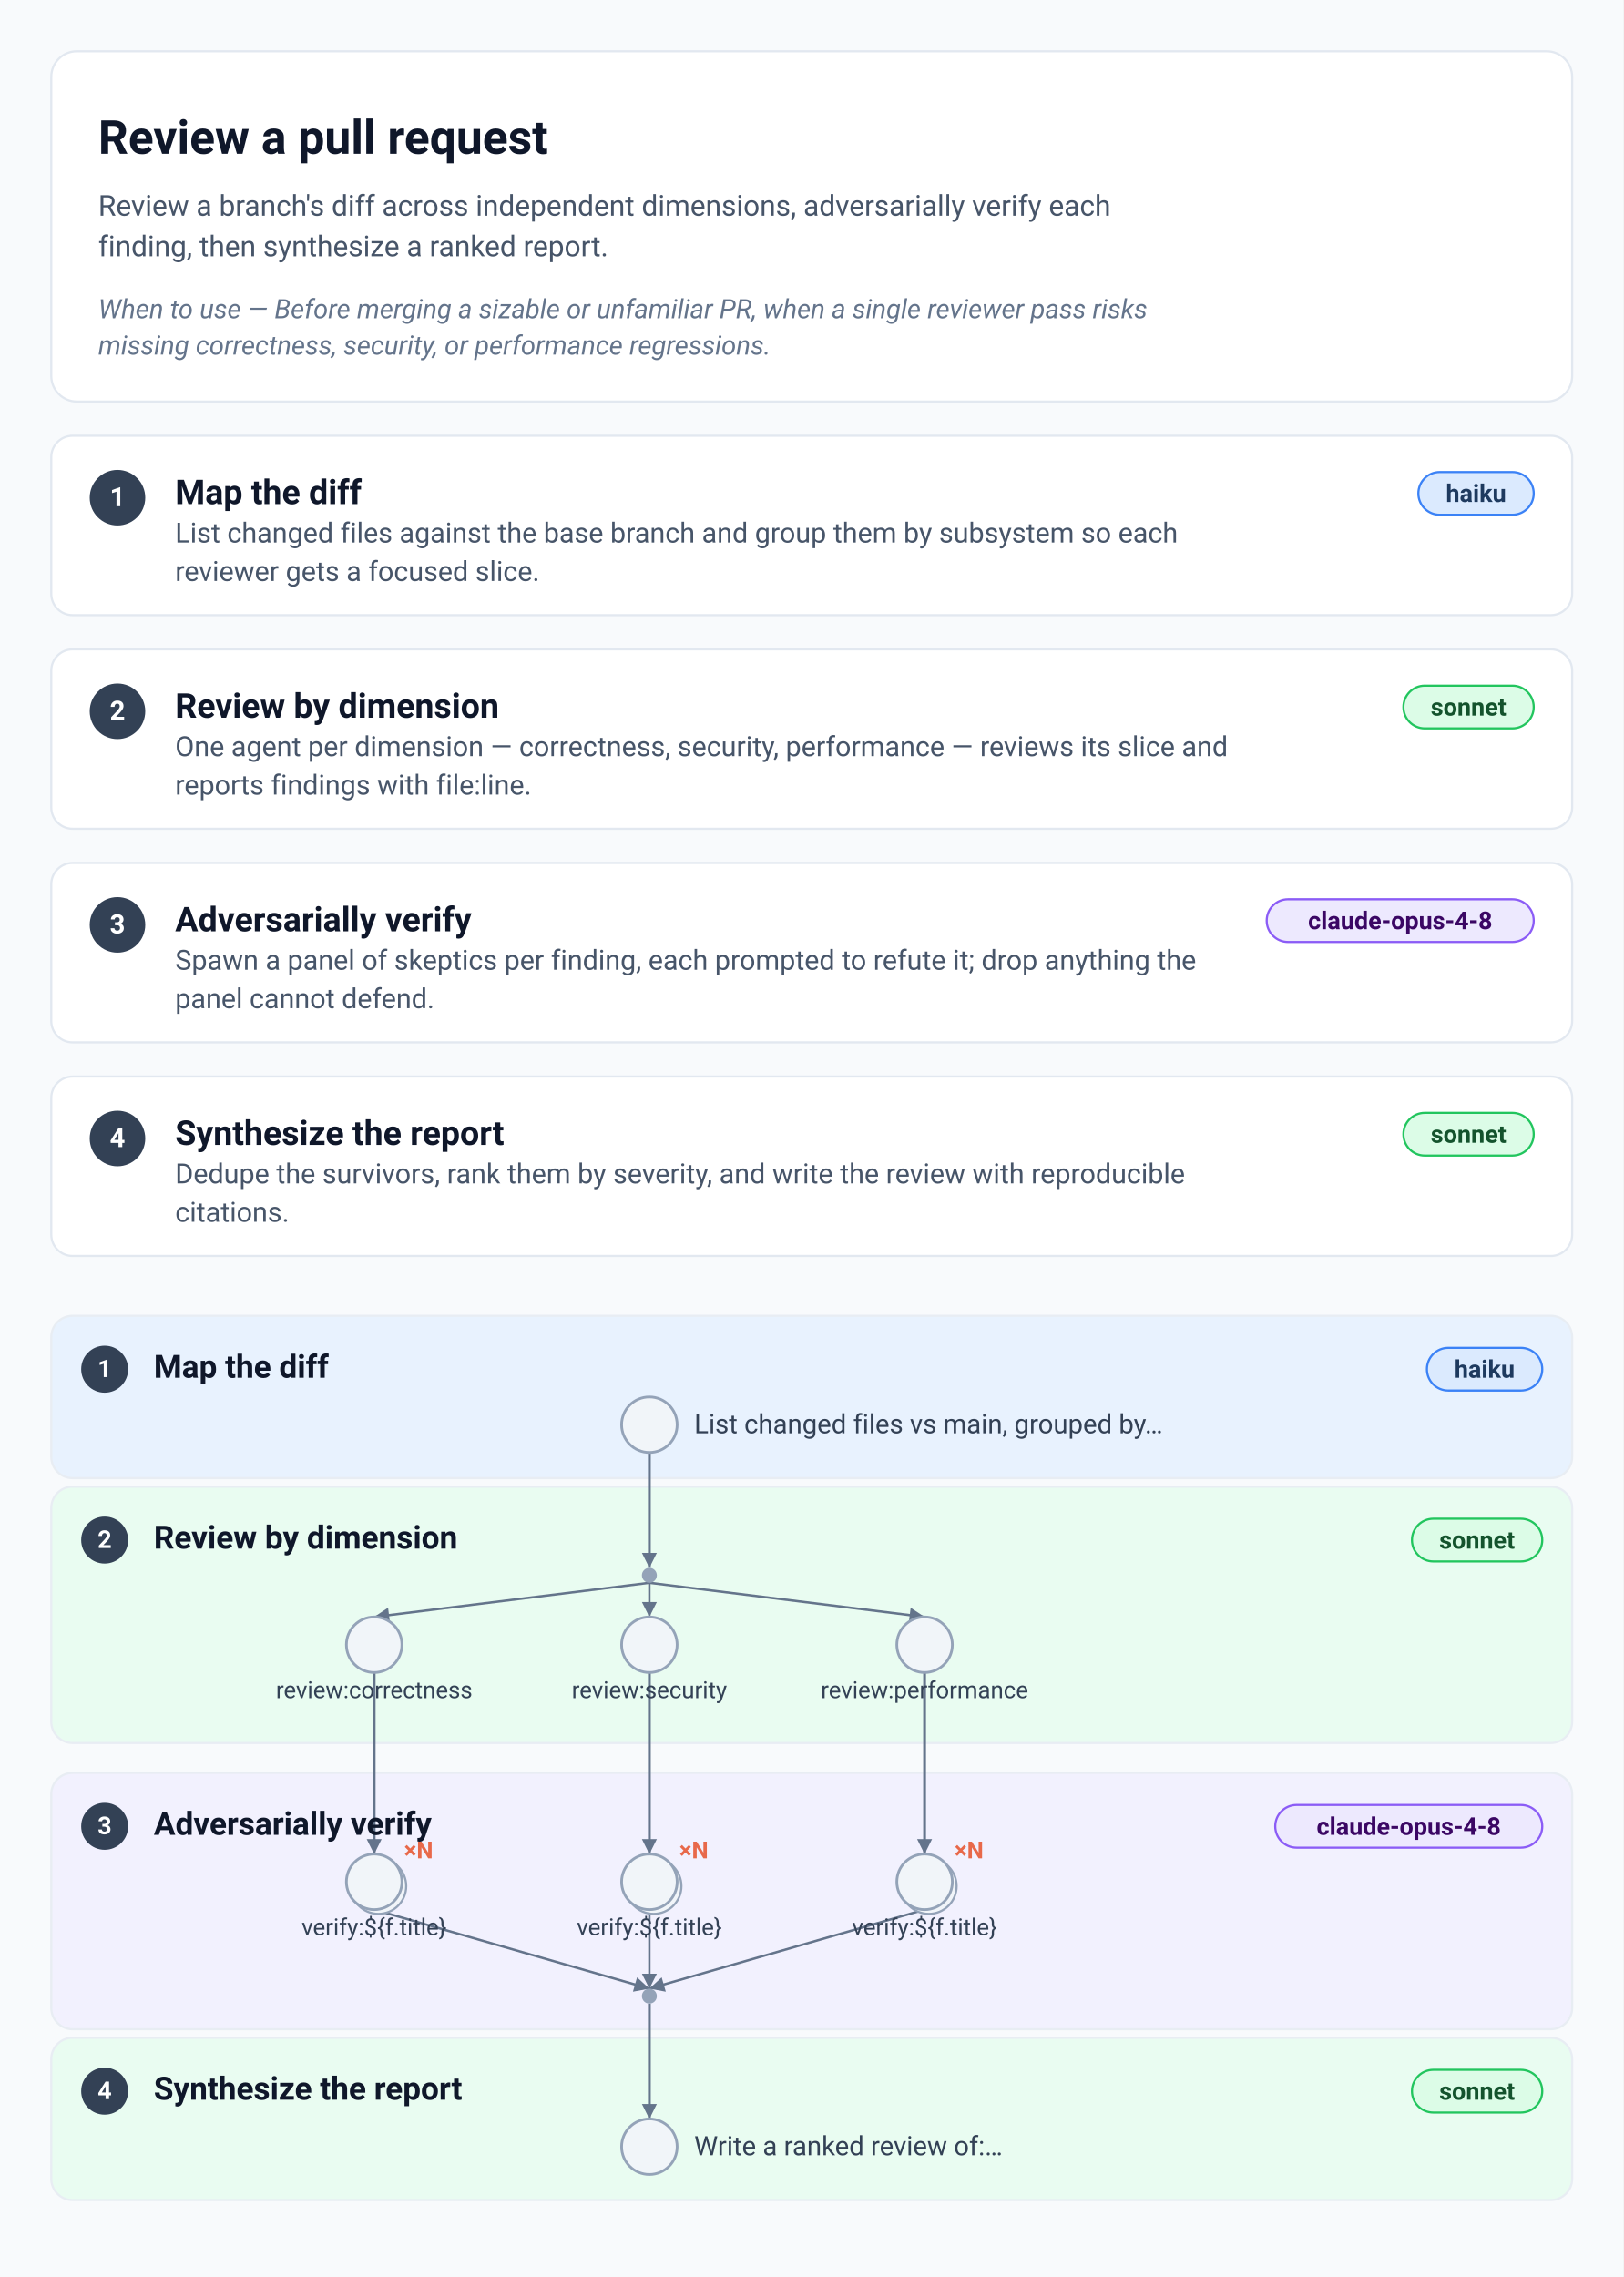
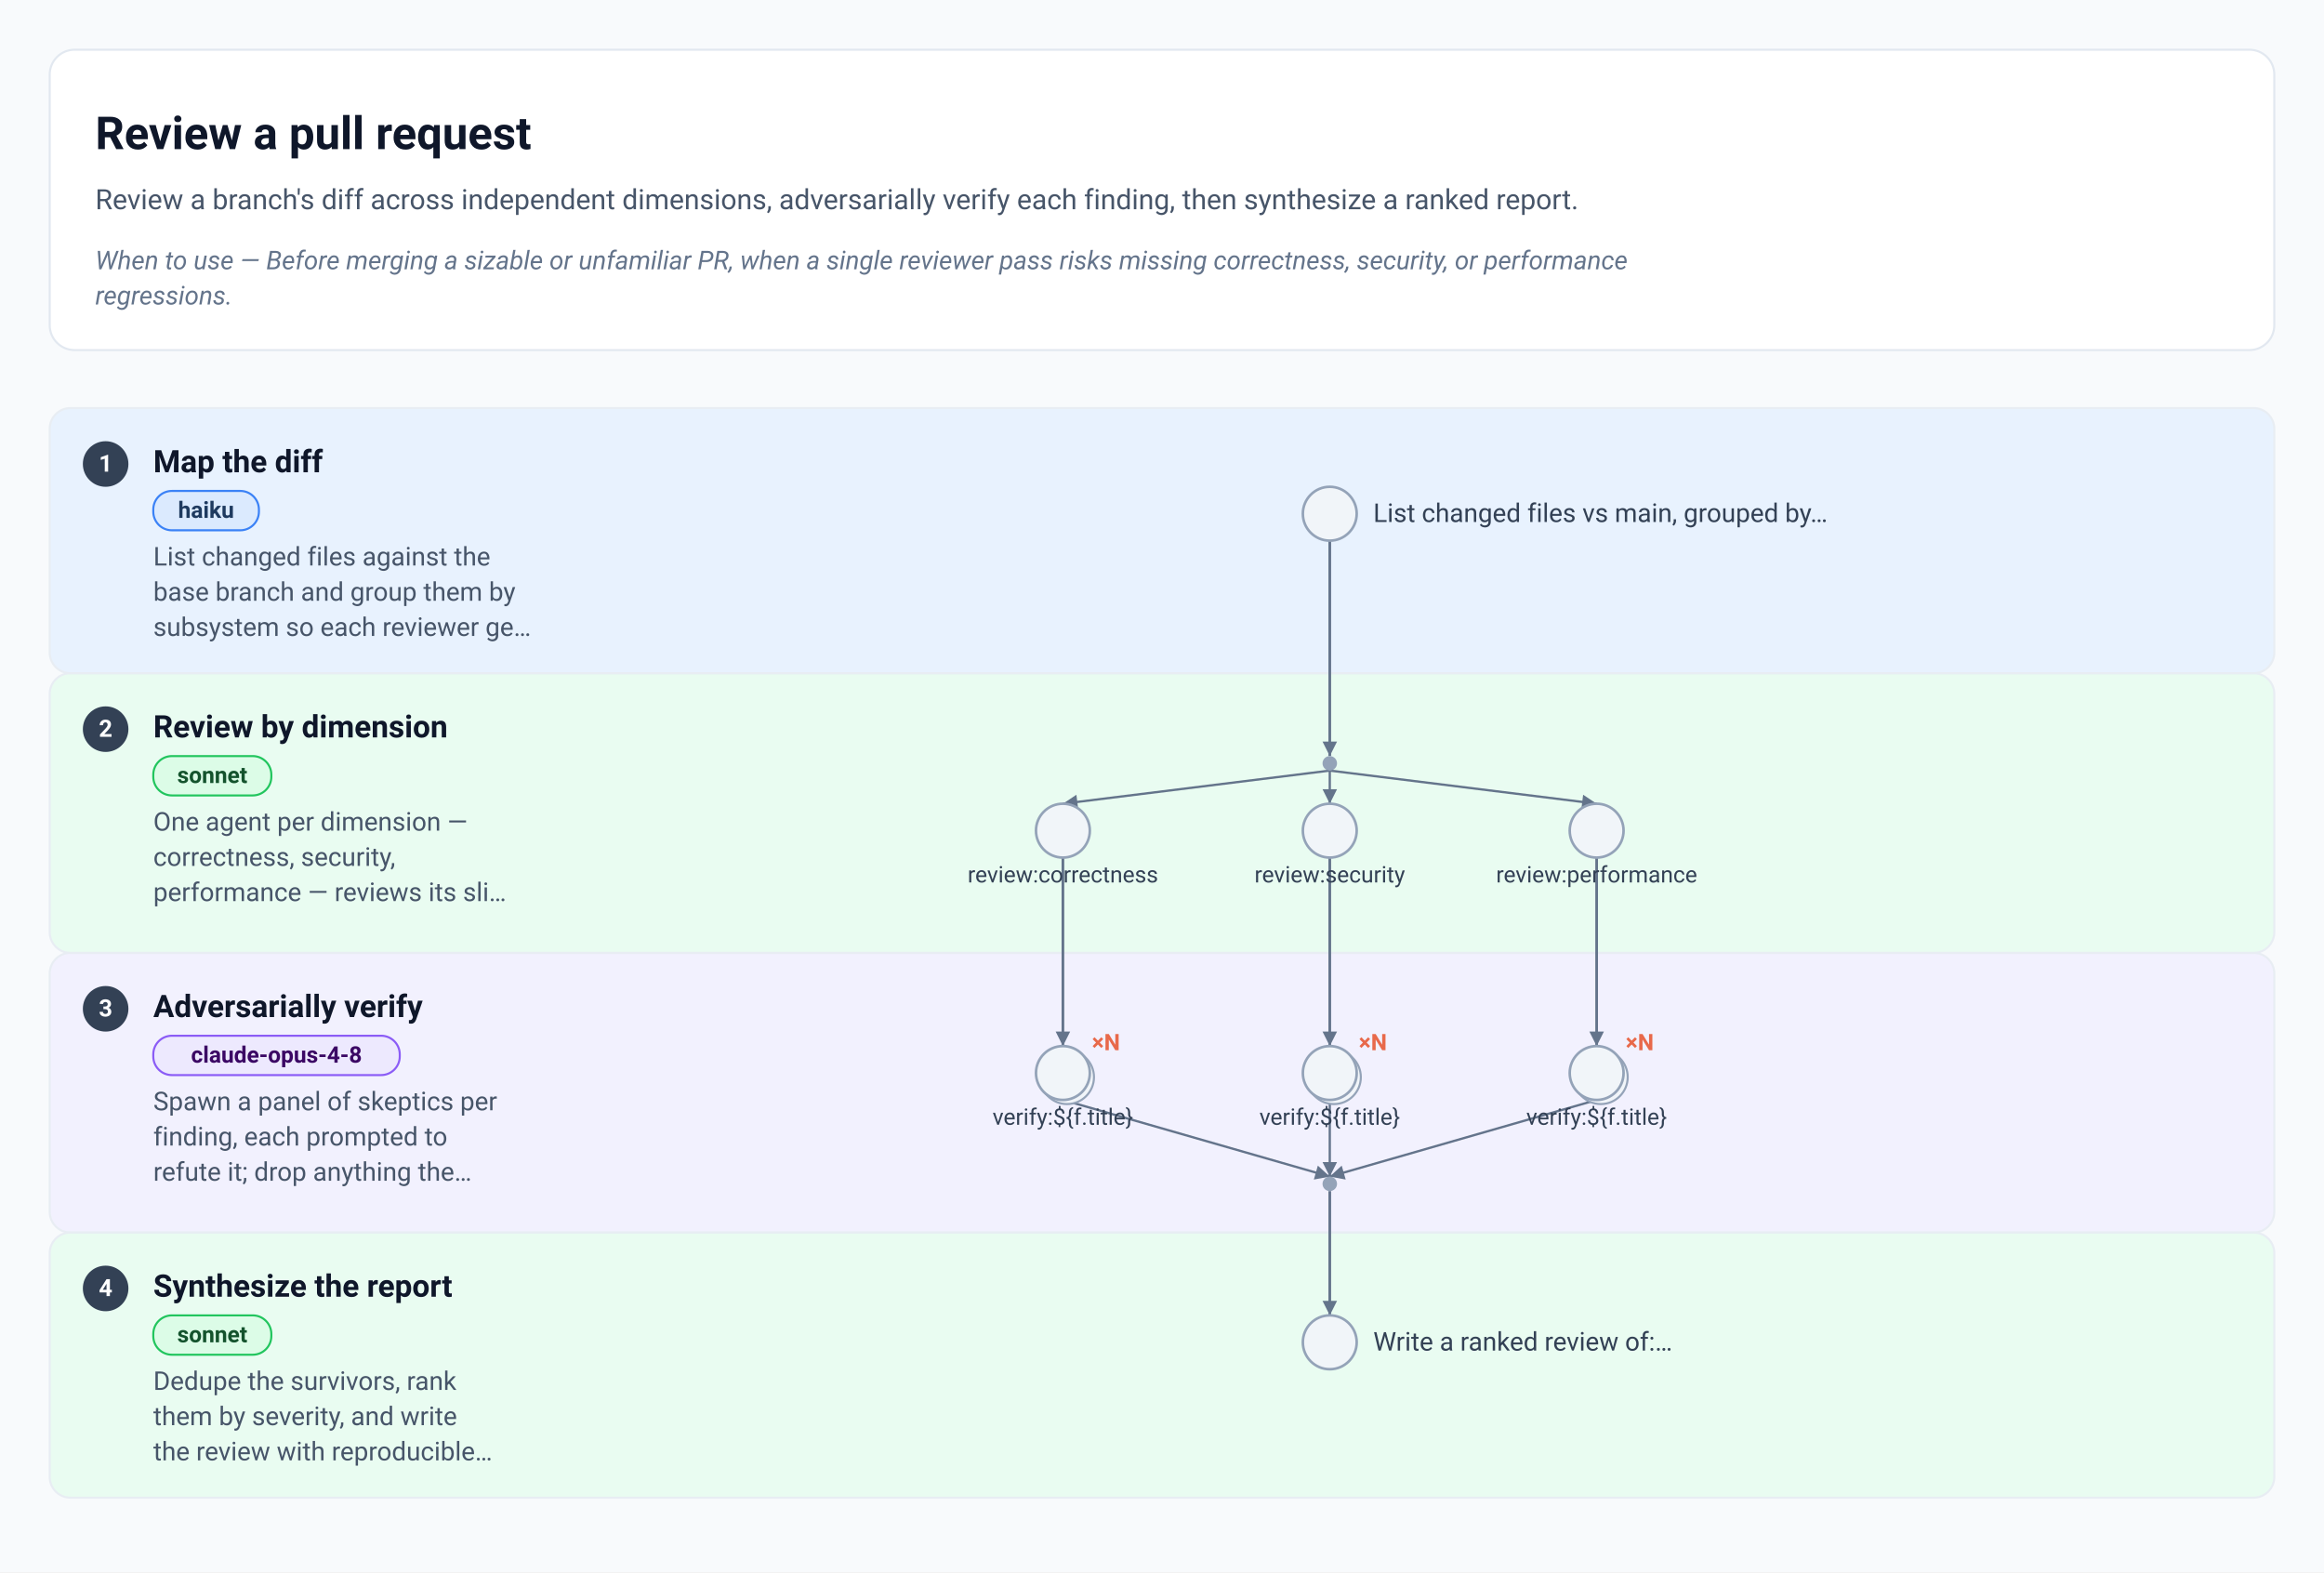
- <svg xmlns="http://www.w3.org/2000/svg" width="760" height="1066" viewBox="0 0 760 1066" font-family="-apple-system, BlinkMacSystemFont, 'Segoe UI', Roboto, Helvetica, Arial, sans-serif">
-   <rect width="760" height="1066" fill="#f8fafc" />
+ <svg xmlns="http://www.w3.org/2000/svg" width="1122" height="759" viewBox="0 0 1122 759" font-family="-apple-system, BlinkMacSystemFont, 'Segoe UI', Roboto, Helvetica, Arial, sans-serif">
+   <rect width="1122" height="759" fill="#f8fafc" />
  <g transform="translate(0 24)">
    <g class="header-card">
-       <rect x="24" y="0" width="712" height="164" rx="12" fill="#ffffff" stroke="#e2e8f0" stroke-width="1" />
+       <rect x="24" y="0" width="1074" height="145" rx="12" fill="#ffffff" stroke="#e2e8f0" stroke-width="1" />
      <text x="46" y="48" font-size="22" fill="#0f172a" font-weight="700">Review a pull request</text>
-       <text x="46" y="77" font-size="13.5" fill="#475569">Review a branch's diff across independent dimensions, adversarially verify each</text>
-       <text x="46" y="96" font-size="13.5" fill="#475569">finding, then synthesize a ranked report.</text>
-       <text x="46" y="125" font-size="12.5" fill="#64748b" font-style="italic">When to use — Before merging a sizable or unfamiliar PR, when a single reviewer pass risks</text>
-       <text x="46" y="142" font-size="12.5" fill="#64748b" font-style="italic">missing correctness, security, or performance regressions.</text>
+       <text x="46" y="77" font-size="13.5" fill="#475569">Review a branch's diff across independent dimensions, adversarially verify each finding, then synthesize a ranked report.</text>
+       <text x="46" y="106" font-size="12.5" fill="#64748b" font-style="italic">When to use — Before merging a sizable or unfamiliar PR, when a single reviewer pass risks missing correctness, security, or performance</text>
+       <text x="46" y="123" font-size="12.5" fill="#64748b" font-style="italic">regressions.</text>
    </g>
  </g>
-   <g transform="translate(0 204)">
-     <g class="phase-card">
-       <rect x="24" y="0" width="712" height="84" rx="10" fill="#ffffff" stroke="#e2e8f0" stroke-width="1" />
-       <circle cx="55" cy="29" r="13" fill="#334155" />
-       <text x="55" y="33" font-size="12.5" fill="#ffffff" font-weight="700" text-anchor="middle">1</text>
-       <text x="82" y="32" font-size="16" fill="#0f172a" font-weight="700">Map the diff</text>
-       <rect x="664" y="17" width="54" height="20" rx="10" fill="#dbeafe" stroke="#3b82f6" stroke-width="1" />
-       <text x="691" y="31" font-size="11.5" fill="#1e3a5f" font-weight="600" text-anchor="middle">haiku</text>
-       <text x="82" y="50" font-size="13" fill="#475569">List changed files against the base branch and group them by subsystem so each</text>
-       <text x="82" y="68" font-size="13" fill="#475569">reviewer gets a focused slice.</text>
+   <g transform="translate(0 185)">
+     <rect class="swimlane" x="24" y="12" width="1074" height="128" rx="10" fill="#dbeafe" fill-opacity="0.55" stroke="#e8edf3" stroke-width="1" />
+     <rect class="swimlane" x="24" y="140" width="1074" height="135" rx="10" fill="#dcfce7" fill-opacity="0.55" stroke="#e8edf3" stroke-width="1" />
+     <rect class="swimlane" x="24" y="275" width="1074" height="135" rx="10" fill="#ede9fe" fill-opacity="0.55" stroke="#e8edf3" stroke-width="1" />
+     <rect class="swimlane" x="24" y="410" width="1074" height="128" rx="10" fill="#dcfce7" fill-opacity="0.55" stroke="#e8edf3" stroke-width="1" />
+     <g transform="translate(0 12)">
+       <g class="lane-label">
+         <circle cx="51" cy="27" r="11" fill="#334155" />
+         <text x="51" y="30.7" font-size="11.5" fill="#ffffff" font-weight="700" text-anchor="middle">1</text>
+         <text x="74" y="31" font-size="15" fill="#0f172a" font-weight="700">Map the diff</text>
+         <rect x="74" y="40" width="51" height="19" rx="9" fill="#dbeafe" stroke="#3b82f6" stroke-width="1" />
+         <text x="99.5" y="53" font-size="11" fill="#1e3a5f" font-weight="600" text-anchor="middle">haiku</text>
+         <text x="74" y="76" font-size="12.5" fill="#475569">List changed files against the</text>
+         <text x="74" y="93" font-size="12.5" fill="#475569">base branch and group them by</text>
+         <text x="74" y="110" font-size="12.5" fill="#475569">subsystem so each reviewer ge…</text>
+       </g>
    </g>
-   </g>
-   <g transform="translate(0 304)">
-     <g class="phase-card">
-       <rect x="24" y="0" width="712" height="84" rx="10" fill="#ffffff" stroke="#e2e8f0" stroke-width="1" />
-       <circle cx="55" cy="29" r="13" fill="#334155" />
-       <text x="55" y="33" font-size="12.5" fill="#ffffff" font-weight="700" text-anchor="middle">2</text>
-       <text x="82" y="32" font-size="16" fill="#0f172a" font-weight="700">Review by dimension</text>
-       <rect x="657" y="17" width="61" height="20" rx="10" fill="#dcfce7" stroke="#22c55e" stroke-width="1" />
-       <text x="687.5" y="31" font-size="11.5" fill="#14532d" font-weight="600" text-anchor="middle">sonnet</text>
-       <text x="82" y="50" font-size="13" fill="#475569">One agent per dimension — correctness, security, performance — reviews its slice and</text>
-       <text x="82" y="68" font-size="13" fill="#475569">reports findings with file:line.</text>
+     <g transform="translate(0 140)">
+       <g class="lane-label">
+         <circle cx="51" cy="27" r="11" fill="#334155" />
+         <text x="51" y="30.7" font-size="11.5" fill="#ffffff" font-weight="700" text-anchor="middle">2</text>
+         <text x="74" y="31" font-size="15" fill="#0f172a" font-weight="700">Review by dimension</text>
+         <rect x="74" y="40" width="57" height="19" rx="9" fill="#dcfce7" stroke="#22c55e" stroke-width="1" />
+         <text x="102.5" y="53" font-size="11" fill="#14532d" font-weight="600" text-anchor="middle">sonnet</text>
+         <text x="74" y="76" font-size="12.5" fill="#475569">One agent per dimension —</text>
+         <text x="74" y="93" font-size="12.5" fill="#475569">correctness, security,</text>
+         <text x="74" y="110" font-size="12.5" fill="#475569">performance — reviews its sli…</text>
+       </g>
    </g>
-   </g>
-   <g transform="translate(0 404)">
-     <g class="phase-card">
-       <rect x="24" y="0" width="712" height="84" rx="10" fill="#ffffff" stroke="#e2e8f0" stroke-width="1" />
-       <circle cx="55" cy="29" r="13" fill="#334155" />
-       <text x="55" y="33" font-size="12.5" fill="#ffffff" font-weight="700" text-anchor="middle">3</text>
-       <text x="82" y="32" font-size="16" fill="#0f172a" font-weight="700">Adversarially verify</text>
-       <rect x="593" y="17" width="125" height="20" rx="10" fill="#ede9fe" stroke="#8b5cf6" stroke-width="1" />
-       <text x="655.5" y="31" font-size="11.5" fill="#3b0764" font-weight="600" text-anchor="middle">claude-opus-4-8</text>
-       <text x="82" y="50" font-size="13" fill="#475569">Spawn a panel of skeptics per finding, each prompted to refute it; drop anything the</text>
-       <text x="82" y="68" font-size="13" fill="#475569">panel cannot defend.</text>
+     <g transform="translate(0 275)">
+       <g class="lane-label">
+         <circle cx="51" cy="27" r="11" fill="#334155" />
+         <text x="51" y="30.7" font-size="11.5" fill="#ffffff" font-weight="700" text-anchor="middle">3</text>
+         <text x="74" y="31" font-size="15" fill="#0f172a" font-weight="700">Adversarially verify</text>
+         <rect x="74" y="40" width="119" height="19" rx="9" fill="#ede9fe" stroke="#8b5cf6" stroke-width="1" />
+         <text x="133.5" y="53" font-size="11" fill="#3b0764" font-weight="600" text-anchor="middle">claude-opus-4-8</text>
+         <text x="74" y="76" font-size="12.5" fill="#475569">Spawn a panel of skeptics per</text>
+         <text x="74" y="93" font-size="12.5" fill="#475569">finding, each prompted to</text>
+         <text x="74" y="110" font-size="12.5" fill="#475569">refute it; drop anything the…</text>
+       </g>
    </g>
-   </g>
-   <g transform="translate(0 504)">
-     <g class="phase-card">
-       <rect x="24" y="0" width="712" height="84" rx="10" fill="#ffffff" stroke="#e2e8f0" stroke-width="1" />
-       <circle cx="55" cy="29" r="13" fill="#334155" />
-       <text x="55" y="33" font-size="12.5" fill="#ffffff" font-weight="700" text-anchor="middle">4</text>
-       <text x="82" y="32" font-size="16" fill="#0f172a" font-weight="700">Synthesize the report</text>
-       <rect x="657" y="17" width="61" height="20" rx="10" fill="#dcfce7" stroke="#22c55e" stroke-width="1" />
-       <text x="687.5" y="31" font-size="11.5" fill="#14532d" font-weight="600" text-anchor="middle">sonnet</text>
-       <text x="82" y="50" font-size="13" fill="#475569">Dedupe the survivors, rank them by severity, and write the review with reproducible</text>
-       <text x="82" y="68" font-size="13" fill="#475569">citations.</text>
+     <g transform="translate(0 410)">
+       <g class="lane-label">
+         <circle cx="51" cy="27" r="11" fill="#334155" />
+         <text x="51" y="30.7" font-size="11.5" fill="#ffffff" font-weight="700" text-anchor="middle">4</text>
+         <text x="74" y="31" font-size="15" fill="#0f172a" font-weight="700">Synthesize the report</text>
+         <rect x="74" y="40" width="57" height="19" rx="9" fill="#dcfce7" stroke="#22c55e" stroke-width="1" />
+         <text x="102.5" y="53" font-size="11" fill="#14532d" font-weight="600" text-anchor="middle">sonnet</text>
+         <text x="74" y="76" font-size="12.5" fill="#475569">Dedupe the survivors, rank</text>
+         <text x="74" y="93" font-size="12.5" fill="#475569">them by severity, and write</text>
+         <text x="74" y="110" font-size="12.5" fill="#475569">the review with reproducible…</text>
+       </g>
    </g>
-   </g>
-   <g class="topology" transform="translate(0 604)">
-     <rect class="swimlane" x="24" y="12" width="712" height="76" rx="10" fill="#dbeafe" fill-opacity="0.55" stroke="#e8edf3" stroke-width="1" />
-     <rect class="swimlane" x="24" y="92" width="712" height="120" rx="10" fill="#dcfce7" fill-opacity="0.55" stroke="#e8edf3" stroke-width="1" />
-     <rect class="swimlane" x="24" y="226" width="712" height="120" rx="10" fill="#ede9fe" fill-opacity="0.55" stroke="#e8edf3" stroke-width="1" />
-     <rect class="swimlane" x="24" y="350" width="712" height="76" rx="10" fill="#dcfce7" fill-opacity="0.55" stroke="#e8edf3" stroke-width="1" />
-     <g class="edge">
-       <path d="M 175.16 179 L 175.16 264" fill="none" stroke="#64748b" stroke-width="1.3" />
-       <polygon points="175.16,264 171.66,257 178.66,257" fill="#64748b" />
-     </g>
-     <g class="edge">
-       <path d="M 304 137 L 175.16 153" fill="none" stroke="#64748b" stroke-width="1.1" />
-       <polygon points="175.16,153 181.68,148.66 182.54,155.61" fill="#64748b" />
-     </g>
-     <g class="edge">
-       <path d="M 304 179 L 304 264" fill="none" stroke="#64748b" stroke-width="1.3" />
-       <polygon points="304,264 300.5,257 307.5,257" fill="#64748b" />
-     </g>
-     <g class="edge">
-       <path d="M 304 137 L 304 153" fill="none" stroke="#64748b" stroke-width="1.1" />
-       <polygon points="304,153 300.5,146 307.5,146" fill="#64748b" />
-     </g>
-     <g class="edge">
-       <path d="M 432.84 179 L 432.84 264" fill="none" stroke="#64748b" stroke-width="1.3" />
-       <polygon points="432.84,264 429.34,257 436.34,257" fill="#64748b" />
-     </g>
-     <g class="edge">
-       <path d="M 304 137 L 432.84 153" fill="none" stroke="#64748b" stroke-width="1.1" />
-       <polygon points="432.84,153 425.46,155.61 426.32,148.66" fill="#64748b" />
-     </g>
-     <g class="edge">
-       <path d="M 175.16 290 L 304 327" fill="none" stroke="#64748b" stroke-width="1.1" />
-       <polygon points="304,327 296.31,328.43 298.24,321.7" fill="#64748b" />
-     </g>
-     <g class="edge">
-       <path d="M 304 290 L 304 327" fill="none" stroke="#64748b" stroke-width="1.1" />
-       <polygon points="304,327 300.5,320 307.5,320" fill="#64748b" />
-     </g>
-     <g class="edge">
-       <path d="M 432.84 290 L 304 327" fill="none" stroke="#64748b" stroke-width="1.1" />
-       <polygon points="304,327 309.76,321.7 311.69,328.43" fill="#64748b" />
-     </g>
-     <g class="edge">
-       <path d="M 304 76 L 304 130" fill="none" stroke="#64748b" stroke-width="1.3" />
-       <polygon points="304,130 300.5,123 307.5,123" fill="#64748b" />
-     </g>
-     <g class="edge">
-       <path d="M 304 334 L 304 388" fill="none" stroke="#64748b" stroke-width="1.3" />
-       <polygon points="304,388 300.5,381 307.5,381" fill="#64748b" />
-     </g>
-     <g class="agent-node">
-       <circle cx="304" cy="63" r="13" fill="#f1f5f9" stroke="#94a3b8" stroke-width="1.25" />
-       <text x="325" y="67" font-size="12.5" fill="#334155">List changed files vs main, grouped by…</text>
-     </g>
-     <circle class="hub" cx="304" cy="133.5" r="3.5" fill="#94a3b8" />
-     <g class="agent-node">
-       <circle cx="175.16" cy="166" r="13" fill="#f1f5f9" stroke="#94a3b8" stroke-width="1.25" />
-       <text x="175.16" y="191" font-size="11" fill="#334155" text-anchor="middle">review:correctness</text>
-     </g>
-     <g class="agent-node">
-       <circle cx="177.16" cy="279" r="13" fill="#f1f5f9" stroke="#94a3b8" stroke-width="1" />
-       <circle cx="175.16" cy="277" r="13" fill="#f1f5f9" stroke="#94a3b8" stroke-width="1.25" />
-       <text x="175.16" y="302" font-size="11" fill="#334155" text-anchor="middle">verify:${f.title}</text>
-       <text x="189.16" y="266" font-size="11" font-weight="700" fill="#e8694a">×N</text>
-     </g>
-     <g class="agent-node">
-       <circle cx="304" cy="166" r="13" fill="#f1f5f9" stroke="#94a3b8" stroke-width="1.25" />
-       <text x="304" y="191" font-size="11" fill="#334155" text-anchor="middle">review:security</text>
-     </g>
-     <g class="agent-node">
-       <circle cx="306" cy="279" r="13" fill="#f1f5f9" stroke="#94a3b8" stroke-width="1" />
-       <circle cx="304" cy="277" r="13" fill="#f1f5f9" stroke="#94a3b8" stroke-width="1.25" />
-       <text x="304" y="302" font-size="11" fill="#334155" text-anchor="middle">verify:${f.title}</text>
-       <text x="318" y="266" font-size="11" font-weight="700" fill="#e8694a">×N</text>
-     </g>
-     <g class="agent-node">
-       <circle cx="432.84" cy="166" r="13" fill="#f1f5f9" stroke="#94a3b8" stroke-width="1.25" />
-       <text x="432.84" y="191" font-size="11" fill="#334155" text-anchor="middle">review:performance</text>
-     </g>
-     <g class="agent-node">
-       <circle cx="434.84" cy="279" r="13" fill="#f1f5f9" stroke="#94a3b8" stroke-width="1" />
-       <circle cx="432.84" cy="277" r="13" fill="#f1f5f9" stroke="#94a3b8" stroke-width="1.25" />
-       <text x="432.84" y="302" font-size="11" fill="#334155" text-anchor="middle">verify:${f.title}</text>
-       <text x="446.84" y="266" font-size="11" font-weight="700" fill="#e8694a">×N</text>
-     </g>
-     <circle class="hub" cx="304" cy="330.5" r="3.5" fill="#94a3b8" />
-     <g class="agent-node">
-       <circle cx="304" cy="401" r="13" fill="#f1f5f9" stroke="#94a3b8" stroke-width="1.25" />
-       <text x="325" y="405" font-size="12.5" fill="#334155">Write a ranked review of:…</text>
-     </g>
-     <g class="lane-chrome">
-       <circle cx="49" cy="37" r="11" fill="#334155" />
-       <text x="49" y="40.7" font-size="11.5" fill="#ffffff" font-weight="700" text-anchor="middle">1</text>
-       <text x="72" y="41" font-size="15" fill="#0f172a" font-weight="700">Map the diff</text>
-       <rect x="668" y="27" width="54" height="20" rx="10" fill="#dbeafe" stroke="#3b82f6" stroke-width="1" />
-       <text x="695" y="41" font-size="11.5" fill="#1e3a5f" font-weight="600" text-anchor="middle">haiku</text>
-     </g>
-     <g class="lane-chrome">
-       <circle cx="49" cy="117" r="11" fill="#334155" />
-       <text x="49" y="120.7" font-size="11.5" fill="#ffffff" font-weight="700" text-anchor="middle">2</text>
-       <text x="72" y="121" font-size="15" fill="#0f172a" font-weight="700">Review by dimension</text>
-       <rect x="661" y="107" width="61" height="20" rx="10" fill="#dcfce7" stroke="#22c55e" stroke-width="1" />
-       <text x="691.5" y="121" font-size="11.5" fill="#14532d" font-weight="600" text-anchor="middle">sonnet</text>
-     </g>
-     <g class="lane-chrome">
-       <circle cx="49" cy="251" r="11" fill="#334155" />
-       <text x="49" y="254.7" font-size="11.5" fill="#ffffff" font-weight="700" text-anchor="middle">3</text>
-       <text x="72" y="255" font-size="15" fill="#0f172a" font-weight="700">Adversarially verify</text>
-       <rect x="597" y="241" width="125" height="20" rx="10" fill="#ede9fe" stroke="#8b5cf6" stroke-width="1" />
-       <text x="659.5" y="255" font-size="11.5" fill="#3b0764" font-weight="600" text-anchor="middle">claude-opus-4-8</text>
-     </g>
-     <g class="lane-chrome">
-       <circle cx="49" cy="375" r="11" fill="#334155" />
-       <text x="49" y="378.7" font-size="11.5" fill="#ffffff" font-weight="700" text-anchor="middle">4</text>
-       <text x="72" y="379" font-size="15" fill="#0f172a" font-weight="700">Synthesize the report</text>
-       <rect x="661" y="365" width="61" height="20" rx="10" fill="#dcfce7" stroke="#22c55e" stroke-width="1" />
-       <text x="691.5" y="379" font-size="11.5" fill="#14532d" font-weight="600" text-anchor="middle">sonnet</text>
+     <g class="topology" transform="translate(338 0)">
+       <g class="edge">
+         <path d="M 175.16 229 L 175.16 320" fill="none" stroke="#64748b" stroke-width="1.3" />
+         <polygon points="175.16,320 171.66,313 178.66,313" fill="#64748b" />
+       </g>
+       <g class="edge">
+         <path d="M 304 187 L 175.16 203" fill="none" stroke="#64748b" stroke-width="1.1" />
+         <polygon points="175.16,203 181.68,198.66 182.54,205.61" fill="#64748b" />
+       </g>
+       <g class="edge">
+         <path d="M 304 229 L 304 320" fill="none" stroke="#64748b" stroke-width="1.3" />
+         <polygon points="304,320 300.5,313 307.5,313" fill="#64748b" />
+       </g>
+       <g class="edge">
+         <path d="M 304 187 L 304 203" fill="none" stroke="#64748b" stroke-width="1.1" />
+         <polygon points="304,203 300.5,196 307.5,196" fill="#64748b" />
+       </g>
+       <g class="edge">
+         <path d="M 432.84 229 L 432.84 320" fill="none" stroke="#64748b" stroke-width="1.3" />
+         <polygon points="432.84,320 429.34,313 436.34,313" fill="#64748b" />
+       </g>
+       <g class="edge">
+         <path d="M 304 187 L 432.84 203" fill="none" stroke="#64748b" stroke-width="1.1" />
+         <polygon points="432.84,203 425.46,205.61 426.32,198.66" fill="#64748b" />
+       </g>
+       <g class="edge">
+         <path d="M 175.16 346 L 304 383" fill="none" stroke="#64748b" stroke-width="1.1" />
+         <polygon points="304,383 296.31,384.43 298.24,377.7" fill="#64748b" />
+       </g>
+       <g class="edge">
+         <path d="M 304 346 L 304 383" fill="none" stroke="#64748b" stroke-width="1.1" />
+         <polygon points="304,383 300.5,376 307.5,376" fill="#64748b" />
+       </g>
+       <g class="edge">
+         <path d="M 432.84 346 L 304 383" fill="none" stroke="#64748b" stroke-width="1.1" />
+         <polygon points="304,383 309.76,377.7 311.69,384.43" fill="#64748b" />
+       </g>
+       <g class="edge">
+         <path d="M 304 76 L 304 180" fill="none" stroke="#64748b" stroke-width="1.3" />
+         <polygon points="304,180 300.5,173 307.5,173" fill="#64748b" />
+       </g>
+       <g class="edge">
+         <path d="M 304 390 L 304 450" fill="none" stroke="#64748b" stroke-width="1.3" />
+         <polygon points="304,450 300.5,443 307.5,443" fill="#64748b" />
+       </g>
+       <g class="agent-node">
+         <circle cx="304" cy="63" r="13" fill="#f1f5f9" stroke="#94a3b8" stroke-width="1.25" />
+         <text x="325" y="67" font-size="12.5" fill="#334155">List changed files vs main, grouped by…</text>
+       </g>
+       <circle class="hub" cx="304" cy="183.5" r="3.5" fill="#94a3b8" />
+       <g class="agent-node">
+         <circle cx="175.16" cy="216" r="13" fill="#f1f5f9" stroke="#94a3b8" stroke-width="1.25" />
+         <text x="175.16" y="241" font-size="11" fill="#334155" text-anchor="middle">review:correctness</text>
+       </g>
+       <g class="agent-node">
+         <circle cx="177.16" cy="335" r="13" fill="#f1f5f9" stroke="#94a3b8" stroke-width="1" />
+         <circle cx="175.16" cy="333" r="13" fill="#f1f5f9" stroke="#94a3b8" stroke-width="1.25" />
+         <text x="175.16" y="358" font-size="11" fill="#334155" text-anchor="middle">verify:${f.title}</text>
+         <text x="189.16" y="322" font-size="11" font-weight="700" fill="#e8694a">×N</text>
+       </g>
+       <g class="agent-node">
+         <circle cx="304" cy="216" r="13" fill="#f1f5f9" stroke="#94a3b8" stroke-width="1.25" />
+         <text x="304" y="241" font-size="11" fill="#334155" text-anchor="middle">review:security</text>
+       </g>
+       <g class="agent-node">
+         <circle cx="306" cy="335" r="13" fill="#f1f5f9" stroke="#94a3b8" stroke-width="1" />
+         <circle cx="304" cy="333" r="13" fill="#f1f5f9" stroke="#94a3b8" stroke-width="1.25" />
+         <text x="304" y="358" font-size="11" fill="#334155" text-anchor="middle">verify:${f.title}</text>
+         <text x="318" y="322" font-size="11" font-weight="700" fill="#e8694a">×N</text>
+       </g>
+       <g class="agent-node">
+         <circle cx="432.84" cy="216" r="13" fill="#f1f5f9" stroke="#94a3b8" stroke-width="1.25" />
+         <text x="432.84" y="241" font-size="11" fill="#334155" text-anchor="middle">review:performance</text>
+       </g>
+       <g class="agent-node">
+         <circle cx="434.84" cy="335" r="13" fill="#f1f5f9" stroke="#94a3b8" stroke-width="1" />
+         <circle cx="432.84" cy="333" r="13" fill="#f1f5f9" stroke="#94a3b8" stroke-width="1.25" />
+         <text x="432.84" y="358" font-size="11" fill="#334155" text-anchor="middle">verify:${f.title}</text>
+         <text x="446.84" y="322" font-size="11" font-weight="700" fill="#e8694a">×N</text>
+       </g>
+       <circle class="hub" cx="304" cy="386.5" r="3.5" fill="#94a3b8" />
+       <g class="agent-node">
+         <circle cx="304" cy="463" r="13" fill="#f1f5f9" stroke="#94a3b8" stroke-width="1.25" />
+         <text x="325" y="467" font-size="12.5" fill="#334155">Write a ranked review of:…</text>
+       </g>
    </g>
  </g>
</svg>
